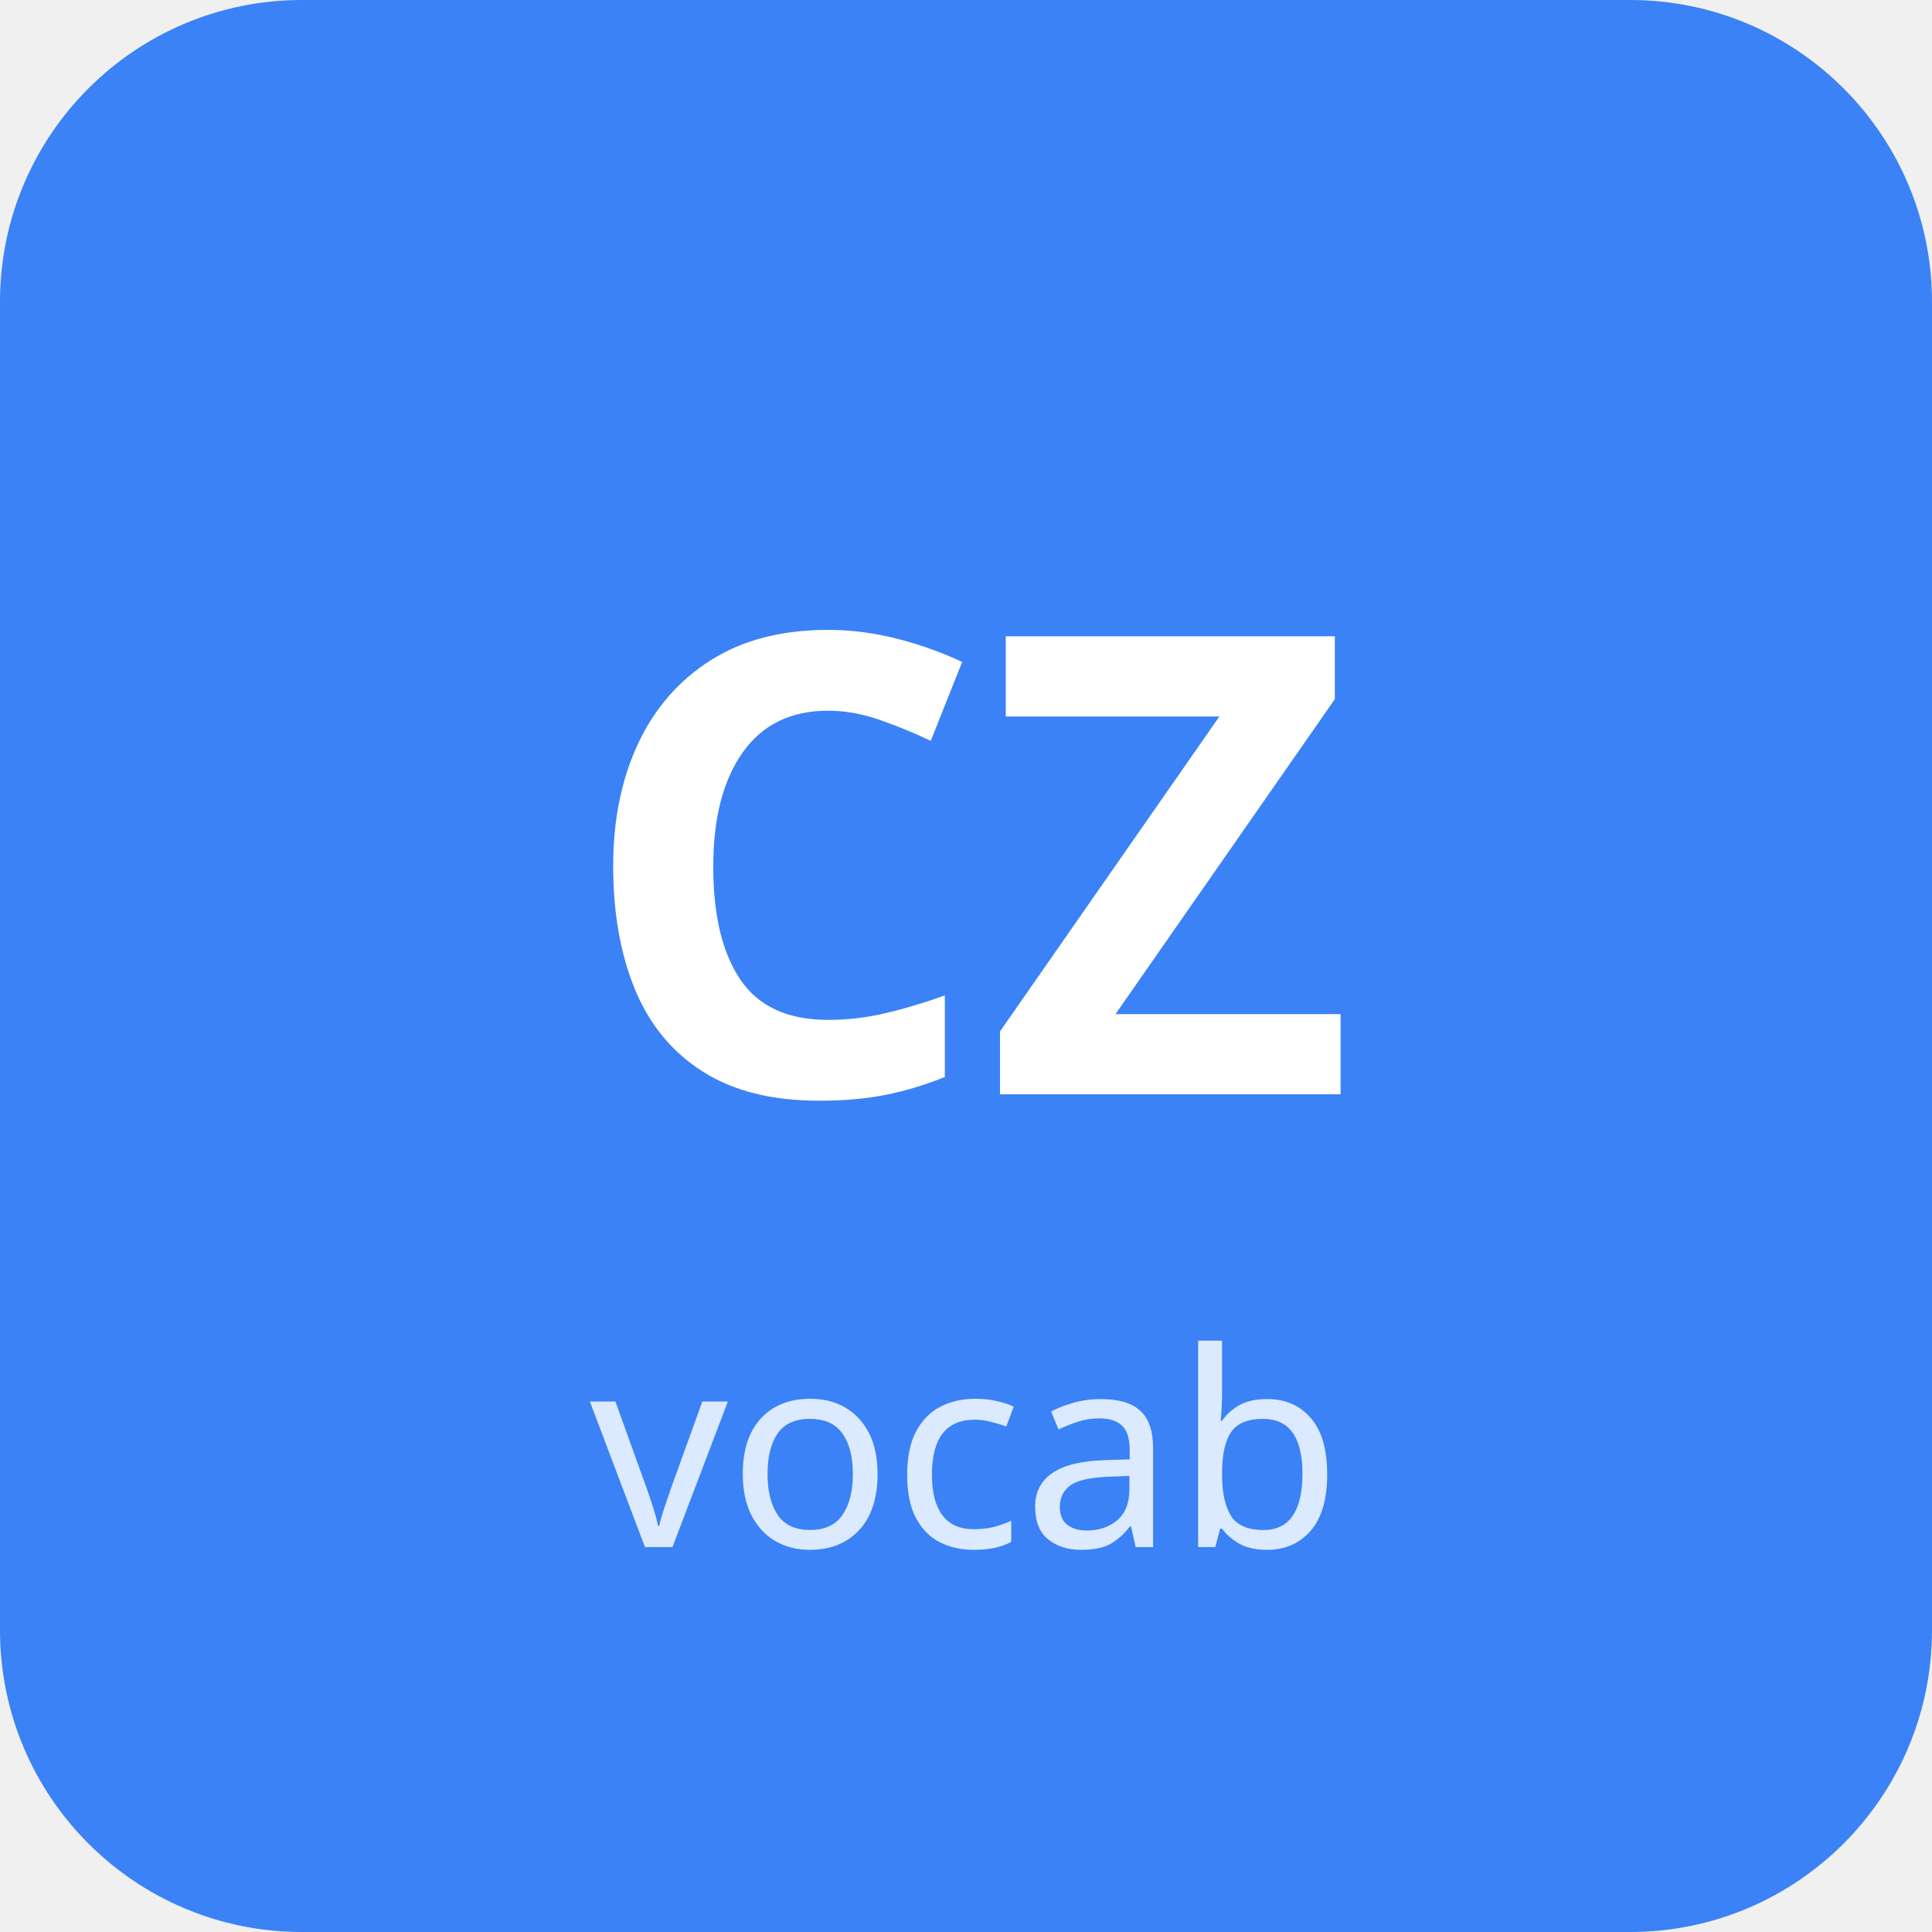
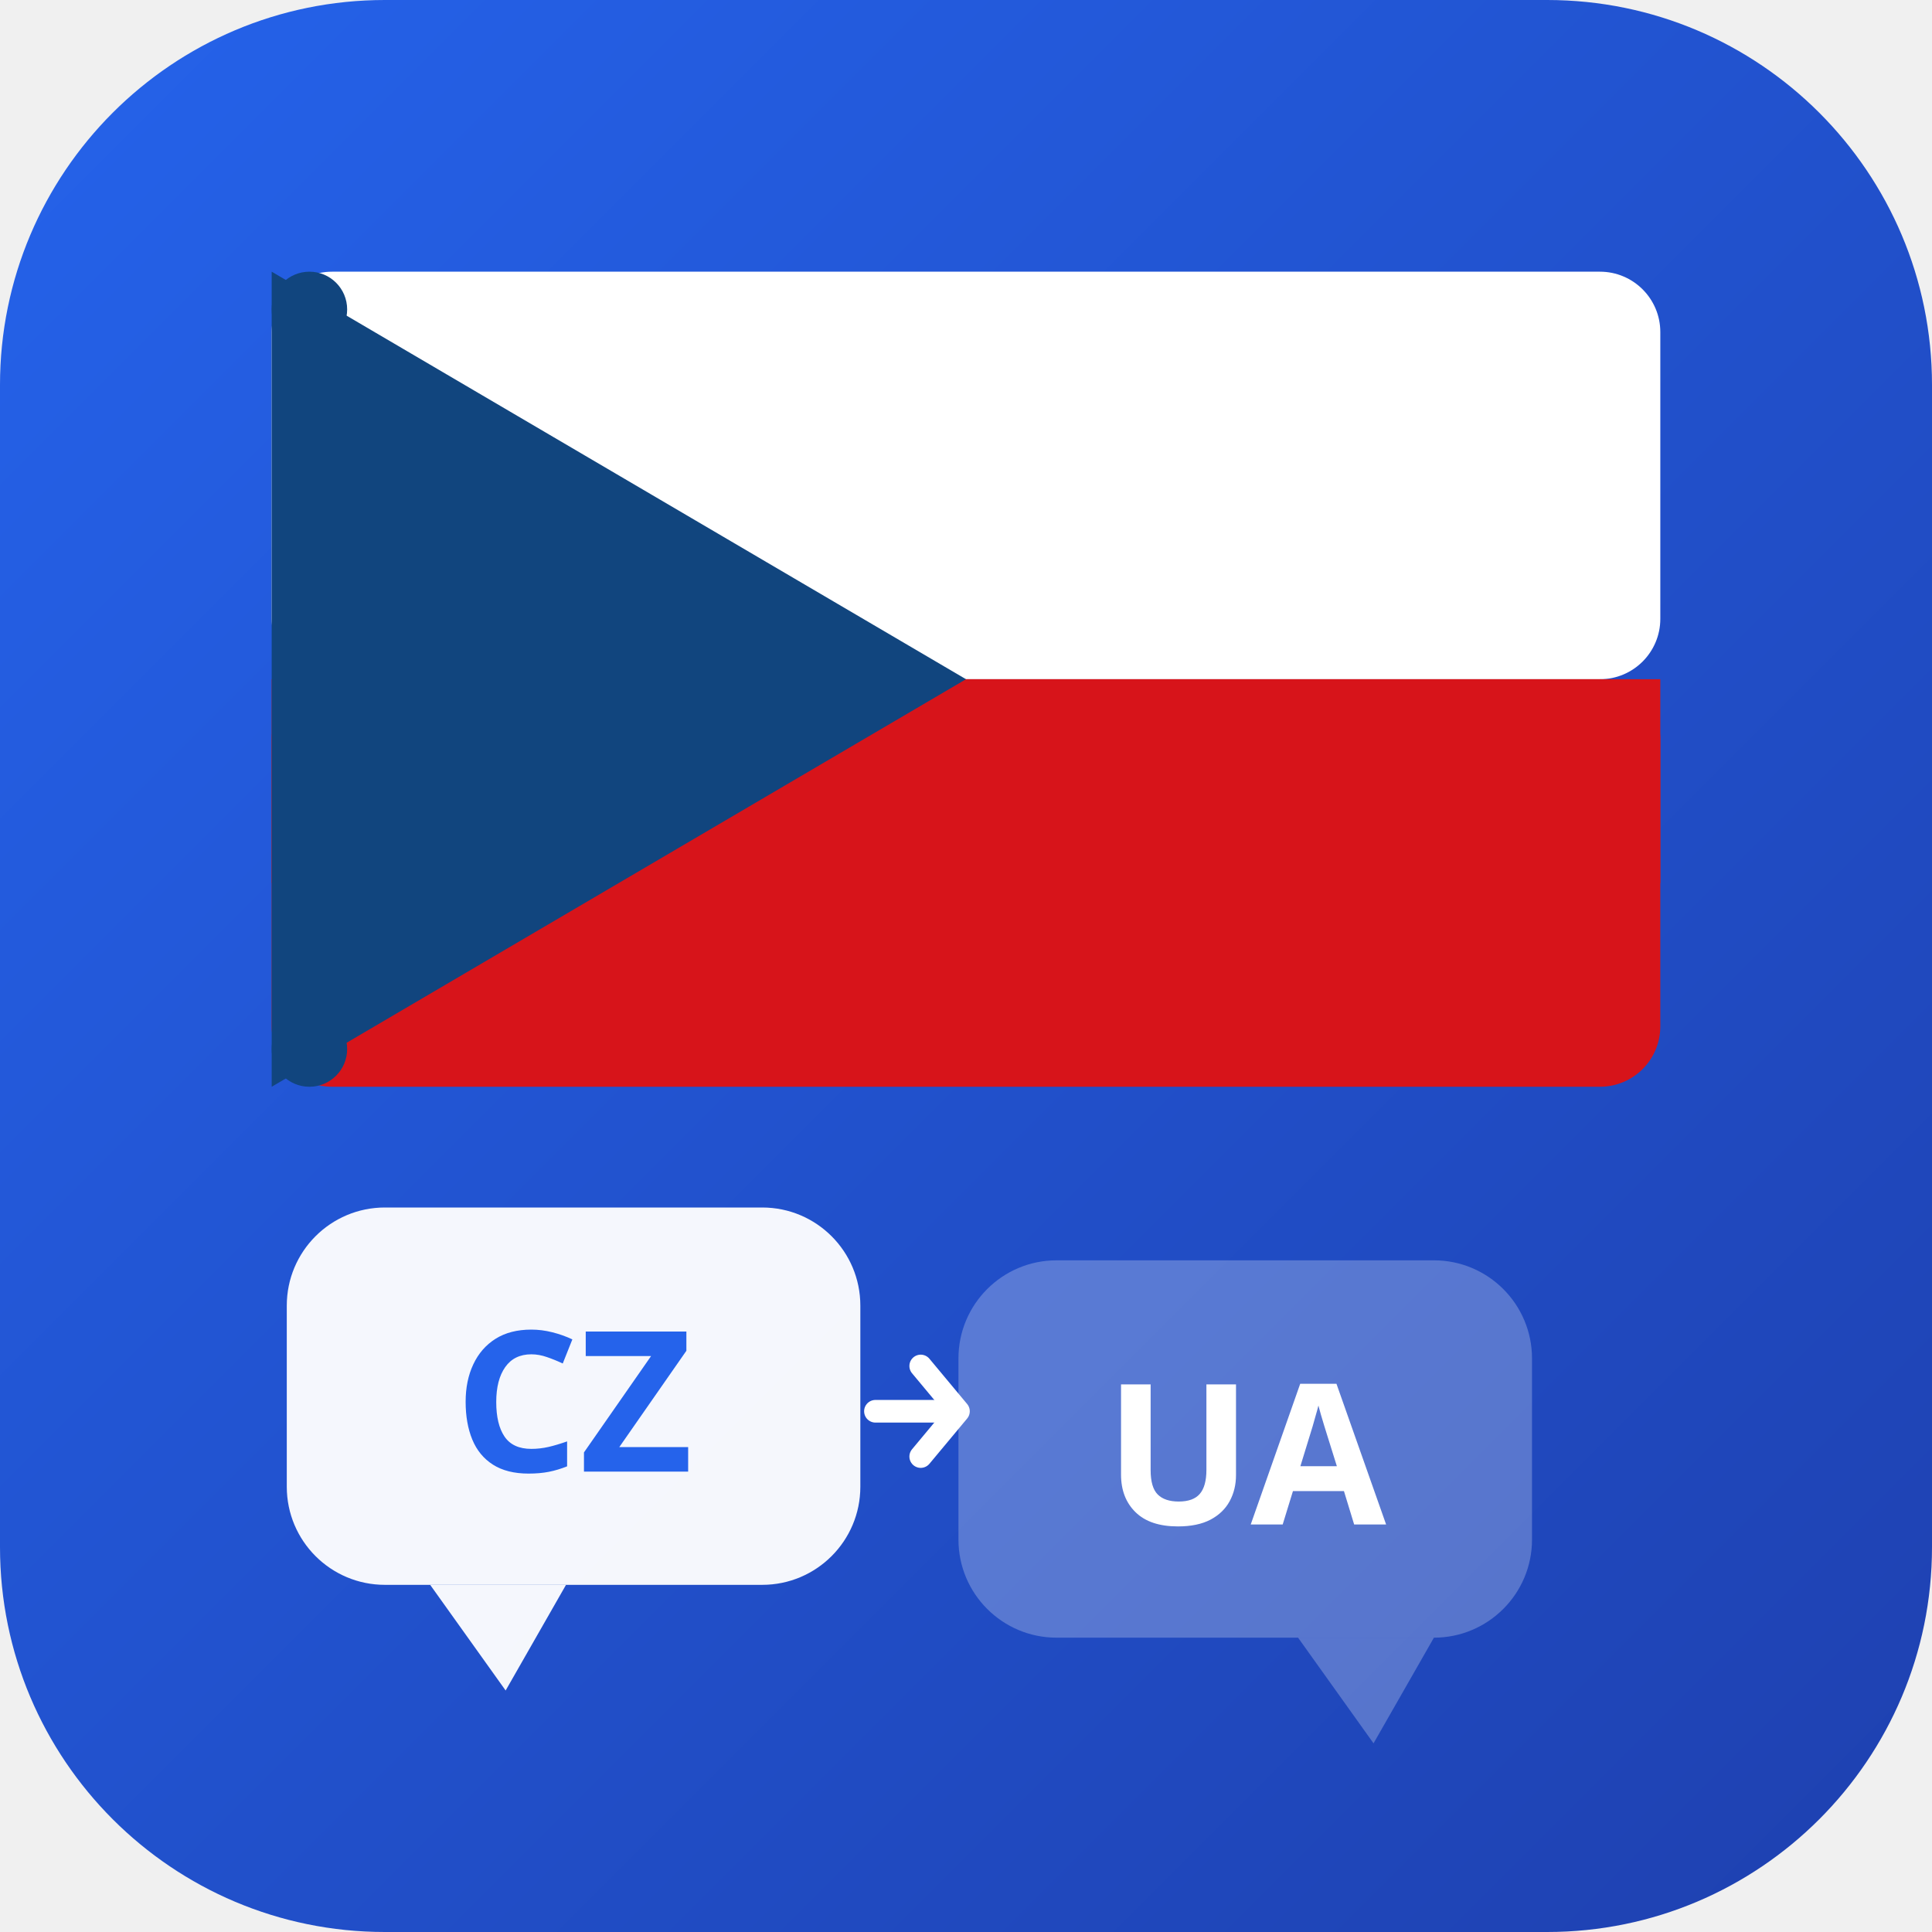
<svg xmlns="http://www.w3.org/2000/svg" width="512" height="512" viewBox="0 0 512 512">
-   <rect width="512" height="512" rx="80" fill="#3b82f6" />
-   <text x="256" y="290" font-family="Segoe UI,sans-serif" font-size="170" font-weight="bold" fill="white" text-anchor="middle">CZ</text>
-   <text x="256" y="410" font-family="Segoe UI,sans-serif" font-size="72" fill="#dbeafe" text-anchor="middle">vocab</text>
+   <defs>
+     <linearGradient id="bg" x1="0" y1="0" x2="1" y2="1">
+       <stop offset="0%" stop-color="#2563eb" />
+       <stop offset="100%" stop-color="#1e40af" />
+     </linearGradient>
+   </defs>
+   <rect width="512" height="512" rx="102" fill="url(#bg)" />
+   <g transform="translate(72,72)">
+     <rect x="0" y="0" width="368" height="108" rx="16" fill="#ffffff" />
+     <rect x="0" y="108" width="368" height="108" rx="16" fill="#d7141a" />
+     <rect x="0" y="108" width="368" height="54" fill="#d7141a" />
+     <polygon points="0,0 184,108 0,216" fill="#11457e" />
+     <rect x="0" y="0" width="20" height="20" rx="16" fill="#11457e" />
+     <rect x="0" y="196" width="20" height="20" rx="16" fill="#11457e" />
+   </g>
+   <g transform="translate(76,320)">
+     <rect x="0" y="0" width="152" height="100" rx="26" fill="rgba(255,255,255,0.95)" />
+     <polygon points="38,100 58,128 74,100" fill="rgba(255,255,255,0.95)" />
+     <text x="76" y="70" font-family="Segoe UI,system-ui,sans-serif" font-size="52" font-weight="700" fill="#2563eb" text-anchor="middle">CZ</text>
+     <rect x="178" y="14" width="152" height="100" rx="26" fill="rgba(255,255,255,0.25)" />
+     <polygon points="268,114 288,142 304,114" fill="rgba(255,255,255,0.25)" />
+     <text x="254" y="84" font-family="Segoe UI,system-ui,sans-serif" font-size="52" font-weight="700" fill="#ffffff" text-anchor="middle">UA</text>
+     <line x1="156" y1="54" x2="174" y2="54" stroke="#ffffff" stroke-width="6" stroke-linecap="round" />
+     <polyline points="168,42 178,54 168,66" stroke="#ffffff" stroke-width="6" fill="none" stroke-linecap="round" stroke-linejoin="round" />
+   </g>
</svg>
